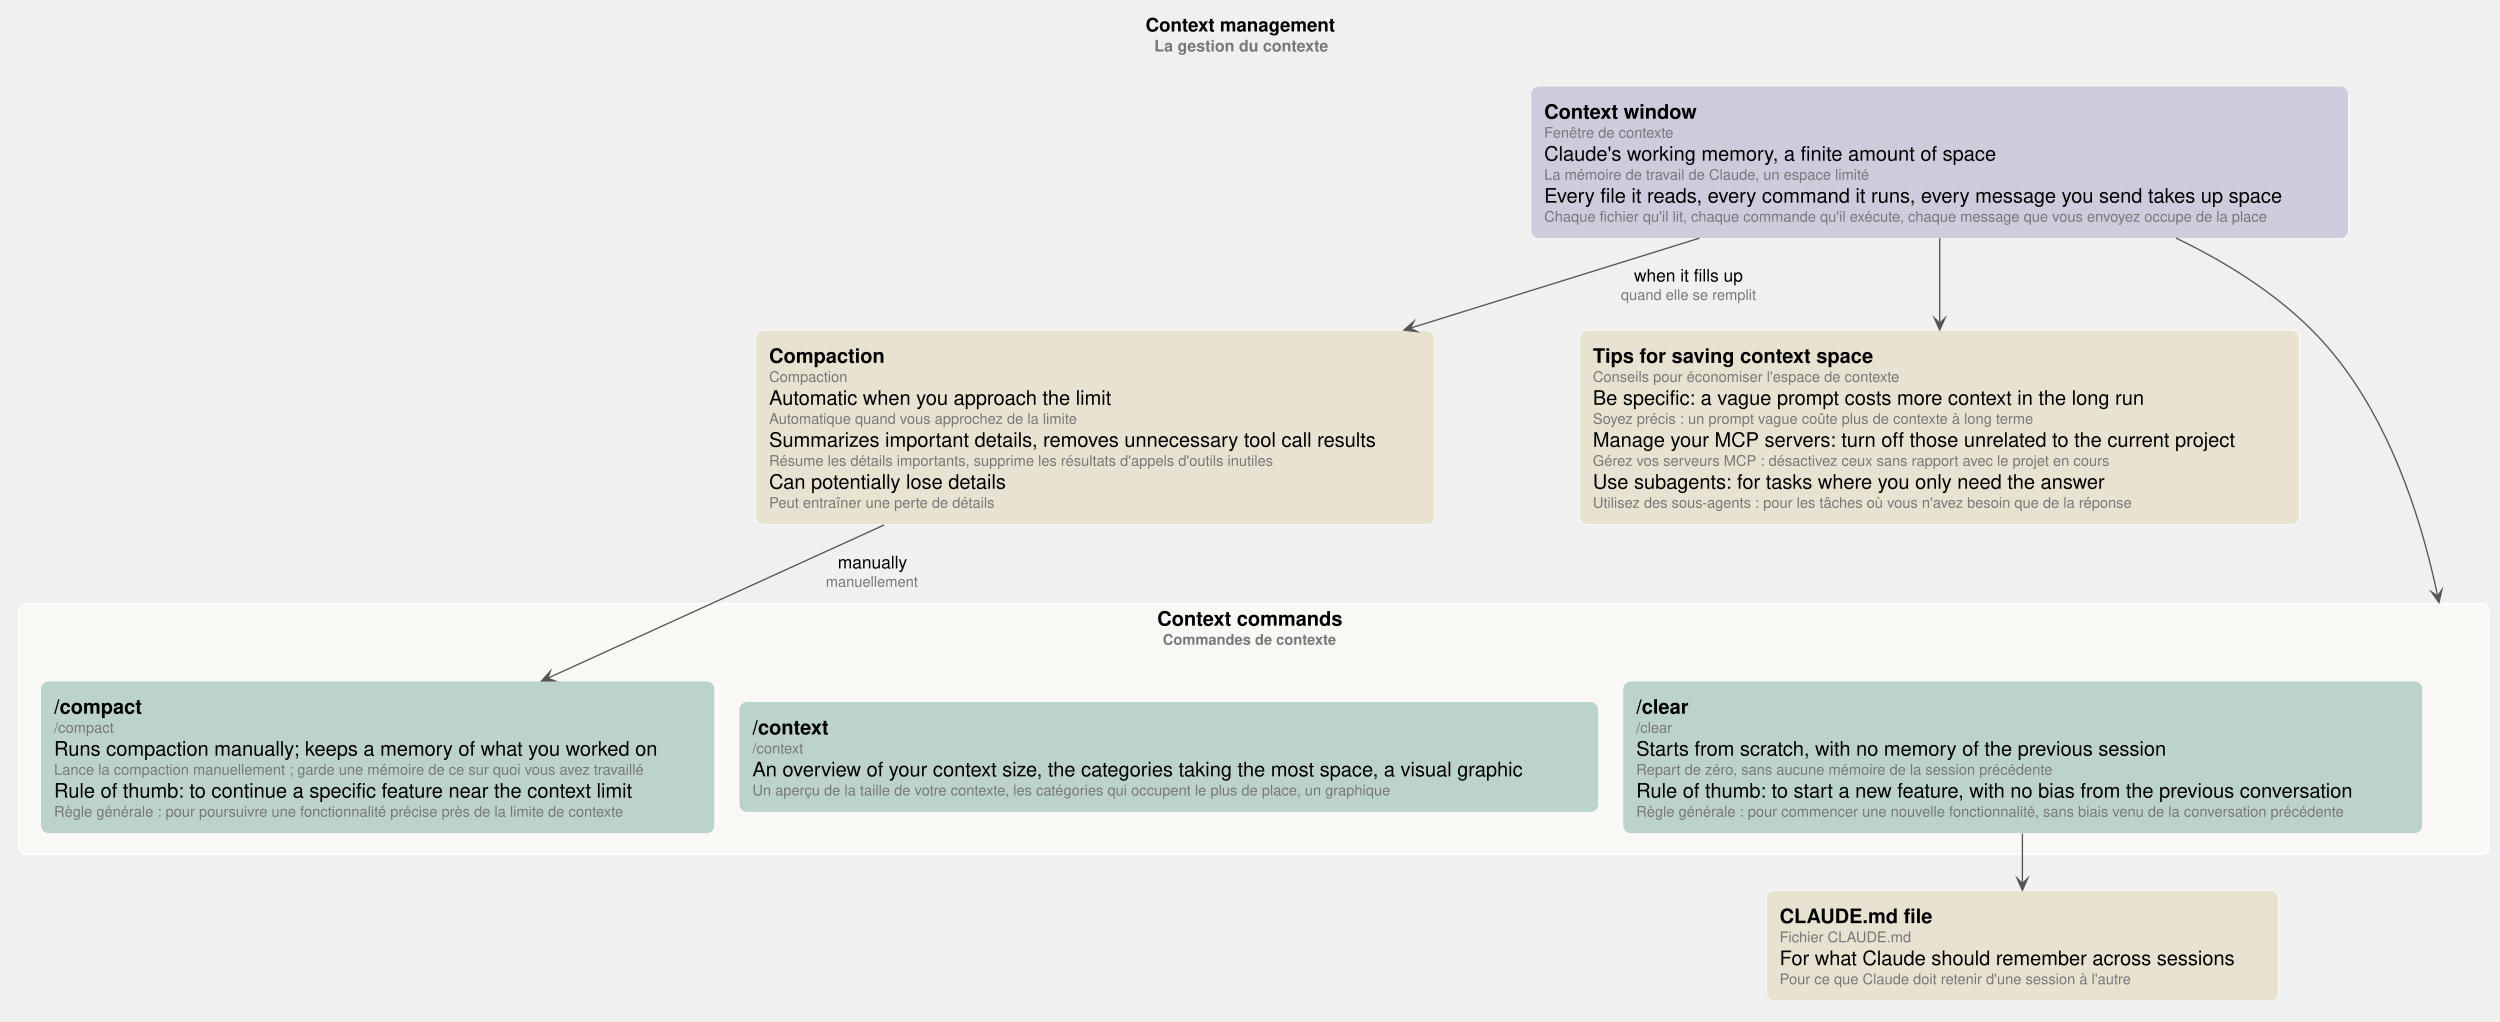
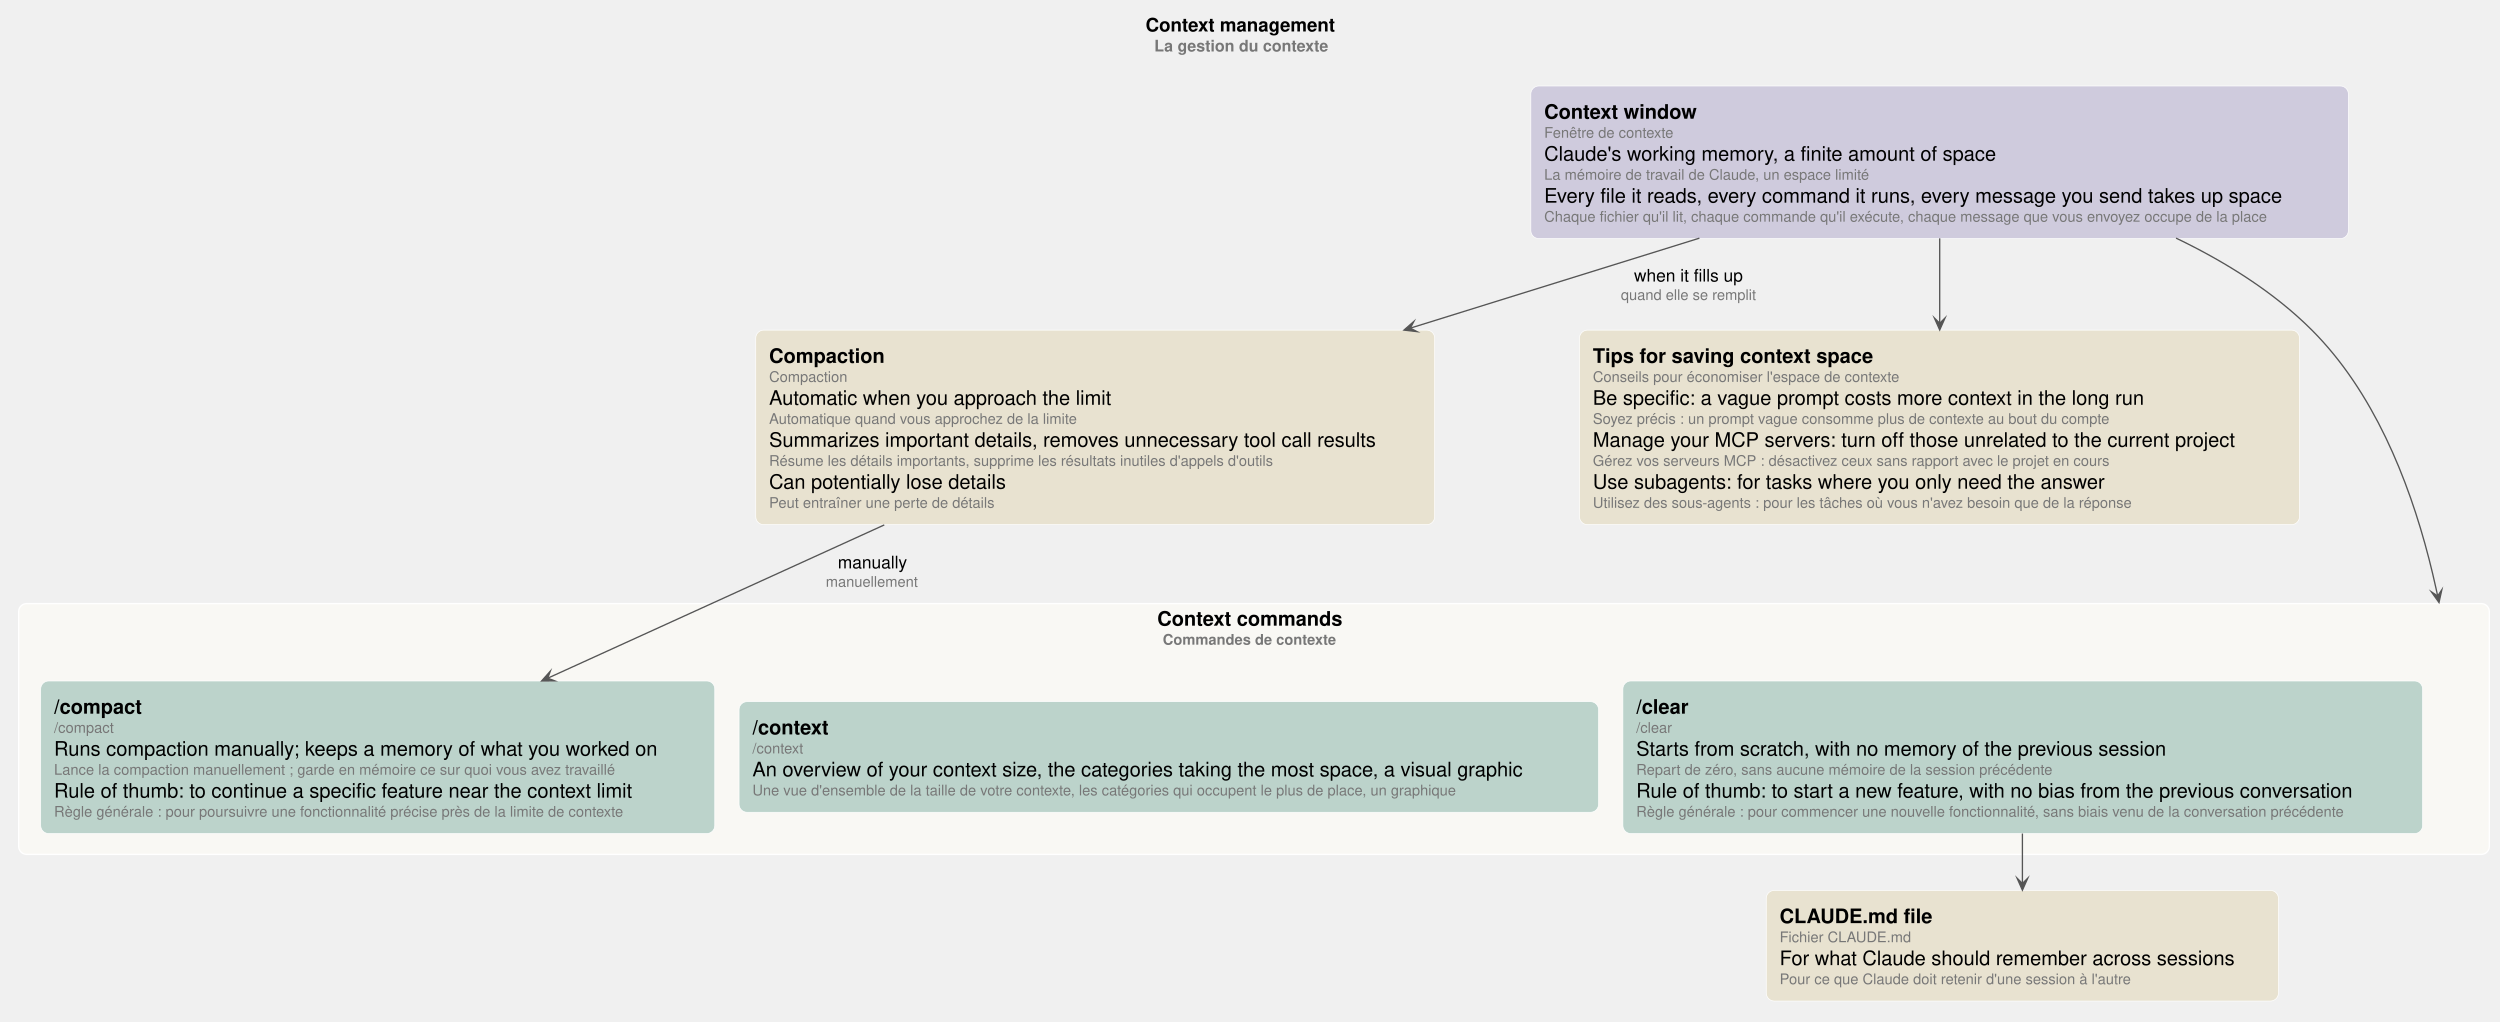
<svg xmlns="http://www.w3.org/2000/svg" version="1.1" data-diagram-type="DESCRIPTION" style="width:1874px;height:766px;background:#FFFFFF;" width="1874px" height="766px" viewBox="0 0 1874 766" zoomAndPan="magnify" preserveAspectRatio="none" contentStyleType="text/css">
  <defs />
  <g font-family="sans-serif" lengthAdjust="spacing">
    <g class="title" data-source-line="18">
      <text x="858.742" y="23.563" fill="#000" font-size="14" textLength="149.516" font-weight="700" font-family="Helvetica">Context management</text>
      <text x="865.221" y="38.564" fill="#777" font-size="12" textLength="136.559" font-weight="700" font-family="Helvetica">La gestion du contexte</text>
    </g>
    <g class="cluster" data-qualified-name="CMD" id="ent0003" data-source-line="22">
      <rect x="14" y="452.459" width="1852" height="188" fill="#F9F8F4" style="stroke:#FFF;stroke-width:1;" rx="6" ry="6" />
      <text x="867.479" y="468.99" fill="#000" font-size="15" textLength="145.042" font-weight="700" font-family="Helvetica">Context commands</text>
      <text x="871.596" y="483.265" fill="#777" font-size="11" textLength="136.807" font-weight="700" font-family="Helvetica">Commandes de contexte</text>
    </g>
    <g class="entity" data-qualified-name="CW" id="ent0001" data-source-line="20">
      <rect x="1147.5" y="64.459" width="612.844" height="114.377" fill="#CFCBDD" style="stroke:#FFF;stroke-width:0.5;" rx="6" ry="6" />
      <text x="1157.5" y="88.99" fill="#000" font-size="15" textLength="121.099" font-weight="700" font-family="Helvetica">Context window</text>
      <text x="1157.5" y="103.265" fill="#777" font-size="11" textLength="104.715" font-family="Helvetica">Fenêtre de contexte</text>
      <text x="1157.5" y="120.449" fill="#000" font-size="15" textLength="365.852" font-family="Helvetica">Claude's working memory, a finite amount of space</text>
      <text x="1157.5" y="134.724" fill="#777" font-size="11" textLength="259.811" font-family="Helvetica">La mémoire de travail de Claude, un espace limité</text>
      <text x="1157.5" y="151.908" fill="#000" font-size="15" textLength="592.844" font-family="Helvetica">Every file it reads, every command it runs, every message you send takes up space</text>
      <text x="1157.5" y="166.183" fill="#777" font-size="11" textLength="585.455" font-family="Helvetica">Chaque fichier qu'il lit, chaque commande qu'il exécute, chaque message que vous envoyez occupe de la place</text>
    </g>
    <g class="entity" data-qualified-name="CP" id="ent0002" data-source-line="21">
      <rect x="566.5" y="247.459" width="508.936" height="145.836" fill="#E8E2D0" style="stroke:#FFF;stroke-width:0.5;" rx="6" ry="6" />
      <text x="576.5" y="271.99" fill="#000" font-size="15" textLength="90.352" font-weight="700" font-family="Helvetica">Compaction</text>
      <text x="576.5" y="286.265" fill="#777" font-size="11" textLength="62.82" font-family="Helvetica">Compaction</text>
      <text x="576.5" y="303.449" fill="#000" font-size="15" textLength="277.192" font-family="Helvetica">Automatic when you approach the limit</text>
      <text x="576.5" y="317.724" fill="#777" font-size="11" textLength="248.338" font-family="Helvetica">Automatique quand vous approchez de la limite</text>
      <text x="576.5" y="334.908" fill="#000" font-size="15" textLength="488.936" font-family="Helvetica">Summarizes important details, removes unnecessary tool call results</text>
-       <text x="576.5" y="349.183" fill="#777" font-size="11" textLength="407.285" font-family="Helvetica">Résume les détails importants, supprime les résultats d'appels d'outils inutiles</text>
+       <text x="576.5" y="349.183" fill="#777" font-size="11" textLength="407.285" font-family="Helvetica">Résume les détails importants, supprime les résultats inutiles d'appels d'outils</text>
      <text x="576.5" y="366.367" fill="#000" font-size="15" textLength="191.975" font-family="Helvetica">Can potentially lose details</text>
      <text x="576.5" y="380.642" fill="#777" font-size="11" textLength="179.846" font-family="Helvetica">Peut entraîner une perte de détails</text>
    </g>
    <g class="entity" data-qualified-name="TIPS" id="ent0007" data-source-line="27">
      <rect x="1184" y="247.459" width="539.69" height="145.836" fill="#E8E2D0" style="stroke:#FFF;stroke-width:0.5;" rx="6" ry="6" />
      <text x="1194" y="271.99" fill="#000" font-size="15" textLength="221.682" font-weight="700" font-family="Helvetica">Tips for saving context space</text>
      <text x="1194" y="286.265" fill="#777" font-size="11" textLength="248.053" font-family="Helvetica">Conseils pour économiser l'espace de contexte</text>
      <text x="1194" y="303.449" fill="#000" font-size="15" textLength="445.825" font-family="Helvetica">Be specific: a vague prompt costs more context in the long run</text>
-       <text x="1194" y="317.724" fill="#777" font-size="11" textLength="356.404" font-family="Helvetica">Soyez précis : un prompt vague coûte plus de contexte à long terme</text>
+       <text x="1194" y="317.724" fill="#777" font-size="11" textLength="416.937" font-family="Helvetica">Soyez précis : un prompt vague consomme plus de contexte au bout du compte</text>
      <text x="1194" y="334.908" fill="#000" font-size="15" textLength="519.69" font-family="Helvetica">Manage your MCP servers: turn off those unrelated to the current project</text>
      <text x="1194" y="349.183" fill="#777" font-size="11" textLength="414.482" font-family="Helvetica">Gérez vos serveurs MCP : désactivez ceux sans rapport avec le projet en cours</text>
      <text x="1194" y="366.367" fill="#000" font-size="15" textLength="412.654" font-family="Helvetica">Use subagents: for tasks where you only need the answer</text>
      <text x="1194" y="380.642" fill="#777" font-size="11" textLength="435.048" font-family="Helvetica">Utilisez des sous-agents : pour les tâches où vous n'avez besoin que de la réponse</text>
    </g>
    <g class="entity" data-qualified-name="MD" id="ent0008" data-source-line="28">
      <rect x="1324" y="667.459" width="383.926" height="82.918" fill="#E8E2D0" style="stroke:#FFF;stroke-width:0.5;" rx="6" ry="6" />
      <text x="1334" y="691.99" fill="#000" font-size="15" textLength="119.81" font-weight="700" font-family="Helvetica">CLAUDE.md file</text>
      <text x="1334" y="706.265" fill="#777" font-size="11" textLength="102.378" font-family="Helvetica">Fichier CLAUDE.md</text>
      <text x="1334" y="723.449" fill="#000" font-size="15" textLength="363.926" font-family="Helvetica">For what Claude should remember across sessions</text>
      <text x="1334" y="737.724" fill="#777" font-size="11" textLength="283.196" font-family="Helvetica">Pour ce que Claude doit retenir d'une session à l'autre</text>
    </g>
    <g class="entity" data-qualified-name="CMD.C1" id="ent0004" data-source-line="23">
      <rect x="30.5" y="510.459" width="505.295" height="114.377" fill="#BCD3CB" style="stroke:#FFF;stroke-width:0.5;" rx="6" ry="6" />
      <text x="40.5" y="534.99" fill="#000" font-size="15" textLength="70.942" font-weight="700" font-family="Helvetica">/compact</text>
      <text x="40.5" y="549.265" fill="#777" font-size="11" textLength="49.274" font-family="Helvetica">/compact</text>
      <text x="40.5" y="566.449" fill="#000" font-size="15" textLength="485.295" font-family="Helvetica">Runs compaction manually; keeps a memory of what you worked on</text>
-       <text x="40.5" y="580.724" fill="#777" font-size="11" textLength="473.618" font-family="Helvetica">Lance la compaction manuellement ; garde une mémoire de ce sur quoi vous avez travaillé</text>
+       <text x="40.5" y="580.724" fill="#777" font-size="11" textLength="450.871" font-family="Helvetica">Lance la compaction manuellement ; garde en mémoire ce sur quoi vous avez travaillé</text>
      <text x="40.5" y="597.908" fill="#000" font-size="15" textLength="468.918" font-family="Helvetica">Rule of thumb: to continue a specific feature near the context limit</text>
      <text x="40.5" y="612.183" fill="#777" font-size="11" textLength="459.637" font-family="Helvetica">Règle générale : pour poursuivre une fonctionnalité précise près de la limite de contexte</text>
    </g>
    <g class="entity" data-qualified-name="CMD.C2" id="ent0005" data-source-line="24">
      <rect x="1216.5" y="510.459" width="599.478" height="114.377" fill="#BCD3CB" style="stroke:#FFF;stroke-width:0.5;" rx="6" ry="6" />
      <text x="1226.5" y="534.99" fill="#000" font-size="15" textLength="43.733" font-weight="700" font-family="Helvetica">/clear</text>
      <text x="1226.5" y="549.265" fill="#777" font-size="11" textLength="30.008" font-family="Helvetica">/clear</text>
      <text x="1226.5" y="566.449" fill="#000" font-size="15" textLength="428.064" font-family="Helvetica">Starts from scratch, with no memory of the previous session</text>
      <text x="1226.5" y="580.724" fill="#777" font-size="11" textLength="331.289" font-family="Helvetica">Repart de zéro, sans aucune mémoire de la session précédente</text>
      <text x="1226.5" y="597.908" fill="#000" font-size="15" textLength="579.478" font-family="Helvetica">Rule of thumb: to start a new feature, with no bias from the previous conversation</text>
      <text x="1226.5" y="612.183" fill="#777" font-size="11" textLength="569.701" font-family="Helvetica">Règle générale : pour commencer une nouvelle fonctionnalité, sans biais venu de la conversation précédente</text>
    </g>
    <g class="entity" data-qualified-name="CMD.C3" id="ent0006" data-source-line="25">
      <rect x="554" y="525.959" width="644.287" height="82.918" fill="#BCD3CB" style="stroke:#FFF;stroke-width:0.5;" rx="6" ry="6" />
      <text x="564" y="550.49" fill="#000" font-size="15" textLength="62.329" font-weight="700" font-family="Helvetica">/context</text>
      <text x="564" y="564.765" fill="#777" font-size="11" textLength="42.958" font-family="Helvetica">/context</text>
      <text x="564" y="581.949" fill="#000" font-size="15" textLength="624.287" font-family="Helvetica">An overview of your context size, the categories taking the most space, a visual graphic</text>
-       <text x="564" y="596.224" fill="#777" font-size="11" textLength="516.458" font-family="Helvetica">Un aperçu de la taille de votre contexte, les catégories qui occupent le plus de place, un graphique</text>
+       <text x="564" y="596.224" fill="#777" font-size="11" textLength="569.787" font-family="Helvetica">Une vue d'ensemble de la taille de votre contexte, les catégories qui occupent le plus de place, un graphique</text>
    </g>
    <g class="link" data-entity-1="ent0001" data-entity-2="ent0002" id="lnk9" data-link-type="dependency">
      <polygon points="1052.415,247.439,1062.197,248.584,1057.189,245.953,1059.819,240.945,1052.415,247.439" fill="#555" style="stroke:#555;stroke-width:1;stroke-linejoin:miter;stroke-miterlimit:10;" />
      <path d="M1273.878,178.516 C1204.987,199.956 1130.211,223.227 1057.189,245.953" style="stroke:#555;stroke-width:1;" fill="none" />
      <text x="1224.834" y="211.053" fill="#000" font-size="13" textLength="89.584" font-family="Helvetica">when it fills up</text>
      <text x="1215" y="224.845" fill="#777" font-size="11" textLength="109.253" font-family="Helvetica">quand elle se remplit</text>
    </g>
    <g class="link" data-entity-1="ent0001" data-entity-2="ent0003" id="lnk10" data-link-type="dependency">
      <polygon points="1828.272,451.667,1830.404,442.052,1827.279,446.767,1822.564,443.641,1828.272,451.667" fill="#555" style="stroke:#555;stroke-width:1;stroke-linejoin:miter;stroke-miterlimit:10;" />
      <path d="M1631.15,178.484 C1668.049,196.195 1704.374,218.851 1733,247.459 C1778.744,293.174 1805.306,358.858 1820.723,418.755 C1822.65,426.242 1824.403,433.639 1825.998,440.895 C1826.795,444.523 1826.559,443.215 1827.279,446.767" style="stroke:#555;stroke-width:1;" fill="none" />
    </g>
    <g class="link" data-entity-1="ent0002" data-entity-2="ent0004" id="lnk11" data-link-type="dependency">
      <polygon points="405.99,510.45,415.839,510.361,410.541,508.378,412.523,503.08,405.99,510.45" fill="#555" style="stroke:#555;stroke-width:1;stroke-linejoin:miter;stroke-miterlimit:10;" />
      <path d="M662.855,393.477 C580.858,430.817 486.757,473.67 410.541,508.378" style="stroke:#555;stroke-width:1;" fill="none" />
      <text x="628.013" y="426.053" fill="#000" font-size="13" textLength="55.821" font-family="Helvetica">manually</text>
      <text x="619" y="439.845" fill="#777" font-size="11" textLength="73.847" font-family="Helvetica">manuellement</text>
    </g>
    <g class="link" data-entity-1="ent0001" data-entity-2="ent0007" id="lnk12" data-link-type="dependency">
      <polygon points="1454,247.346,1458,238.346,1454,242.346,1450,238.346,1454,247.346" fill="#555" style="stroke:#555;stroke-width:1;stroke-linejoin:miter;stroke-miterlimit:10;" />
      <path d="M1454,178.648 C1454,200.028 1454,219.692 1454,242.346" style="stroke:#555;stroke-width:1;" fill="none" />
    </g>
    <g class="link" data-entity-1="ent0005" data-entity-2="ent0008" id="lnk13" data-link-type="dependency">
      <polygon points="1516,667.279,1520,658.279,1516,662.279,1512,658.279,1516,667.279" fill="#555" style="stroke:#555;stroke-width:1;stroke-linejoin:miter;stroke-miterlimit:10;" />
      <path d="M1516,624.797 C1516,639.013 1516,649.002 1516,662.279" style="stroke:#555;stroke-width:1;" fill="none" />
    </g>
  </g>
</svg>
